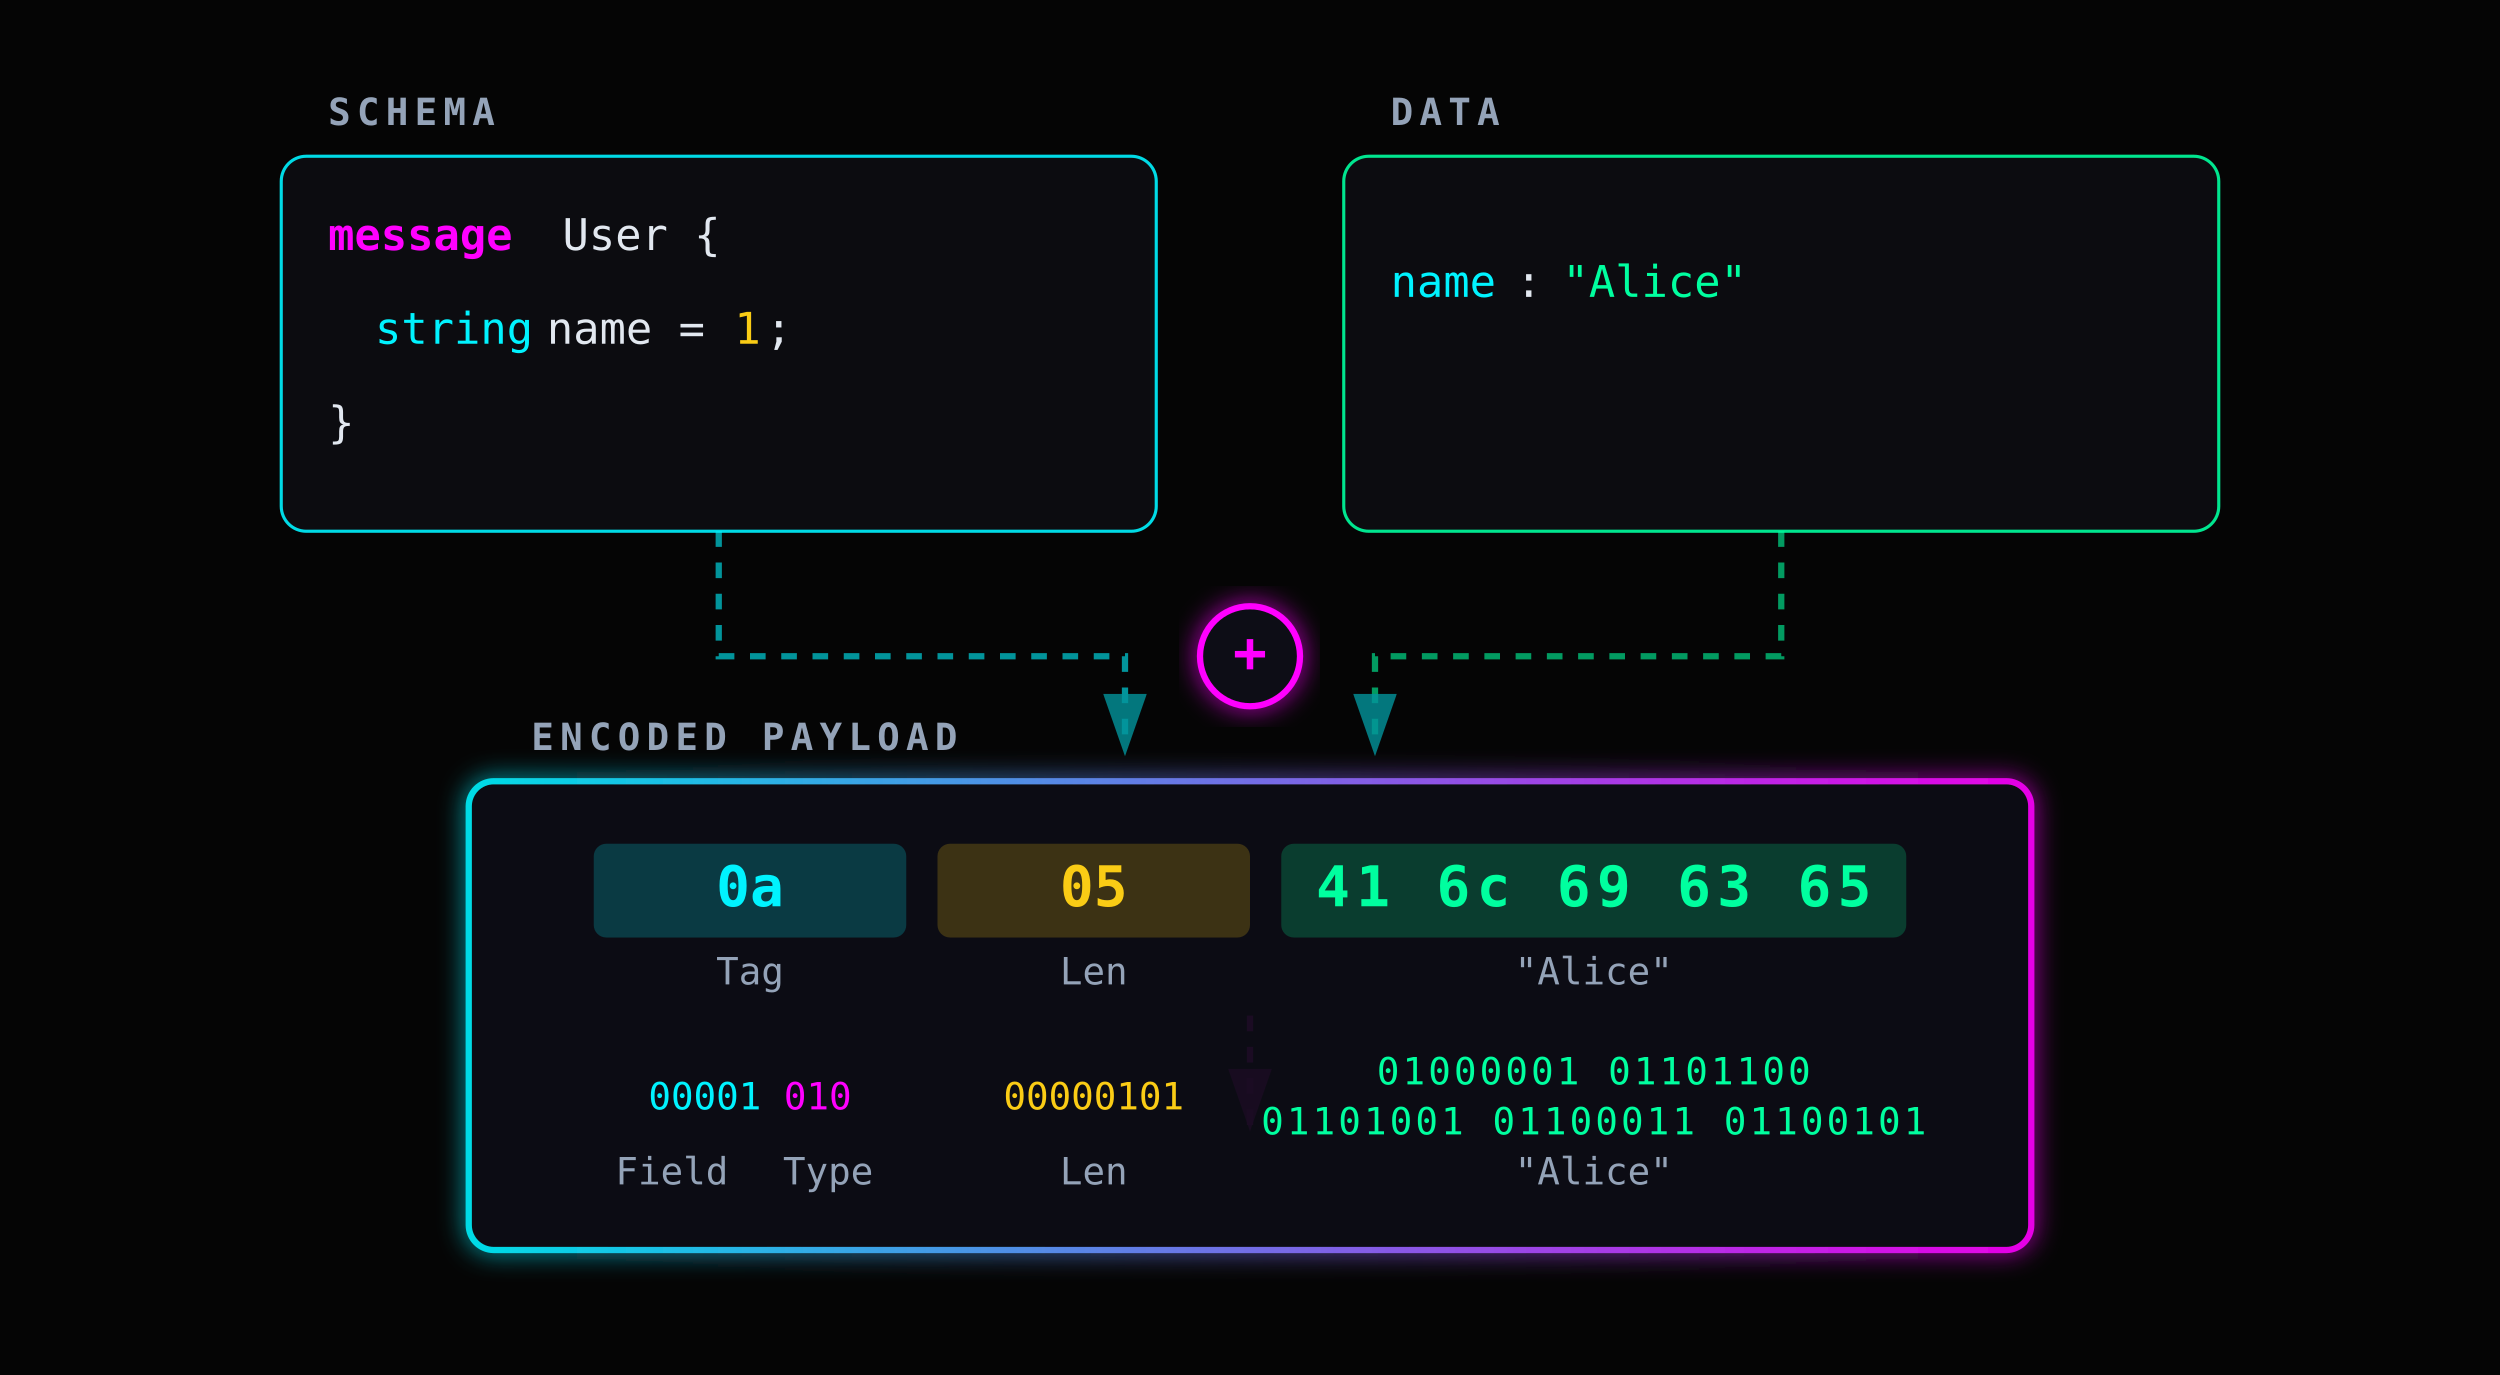
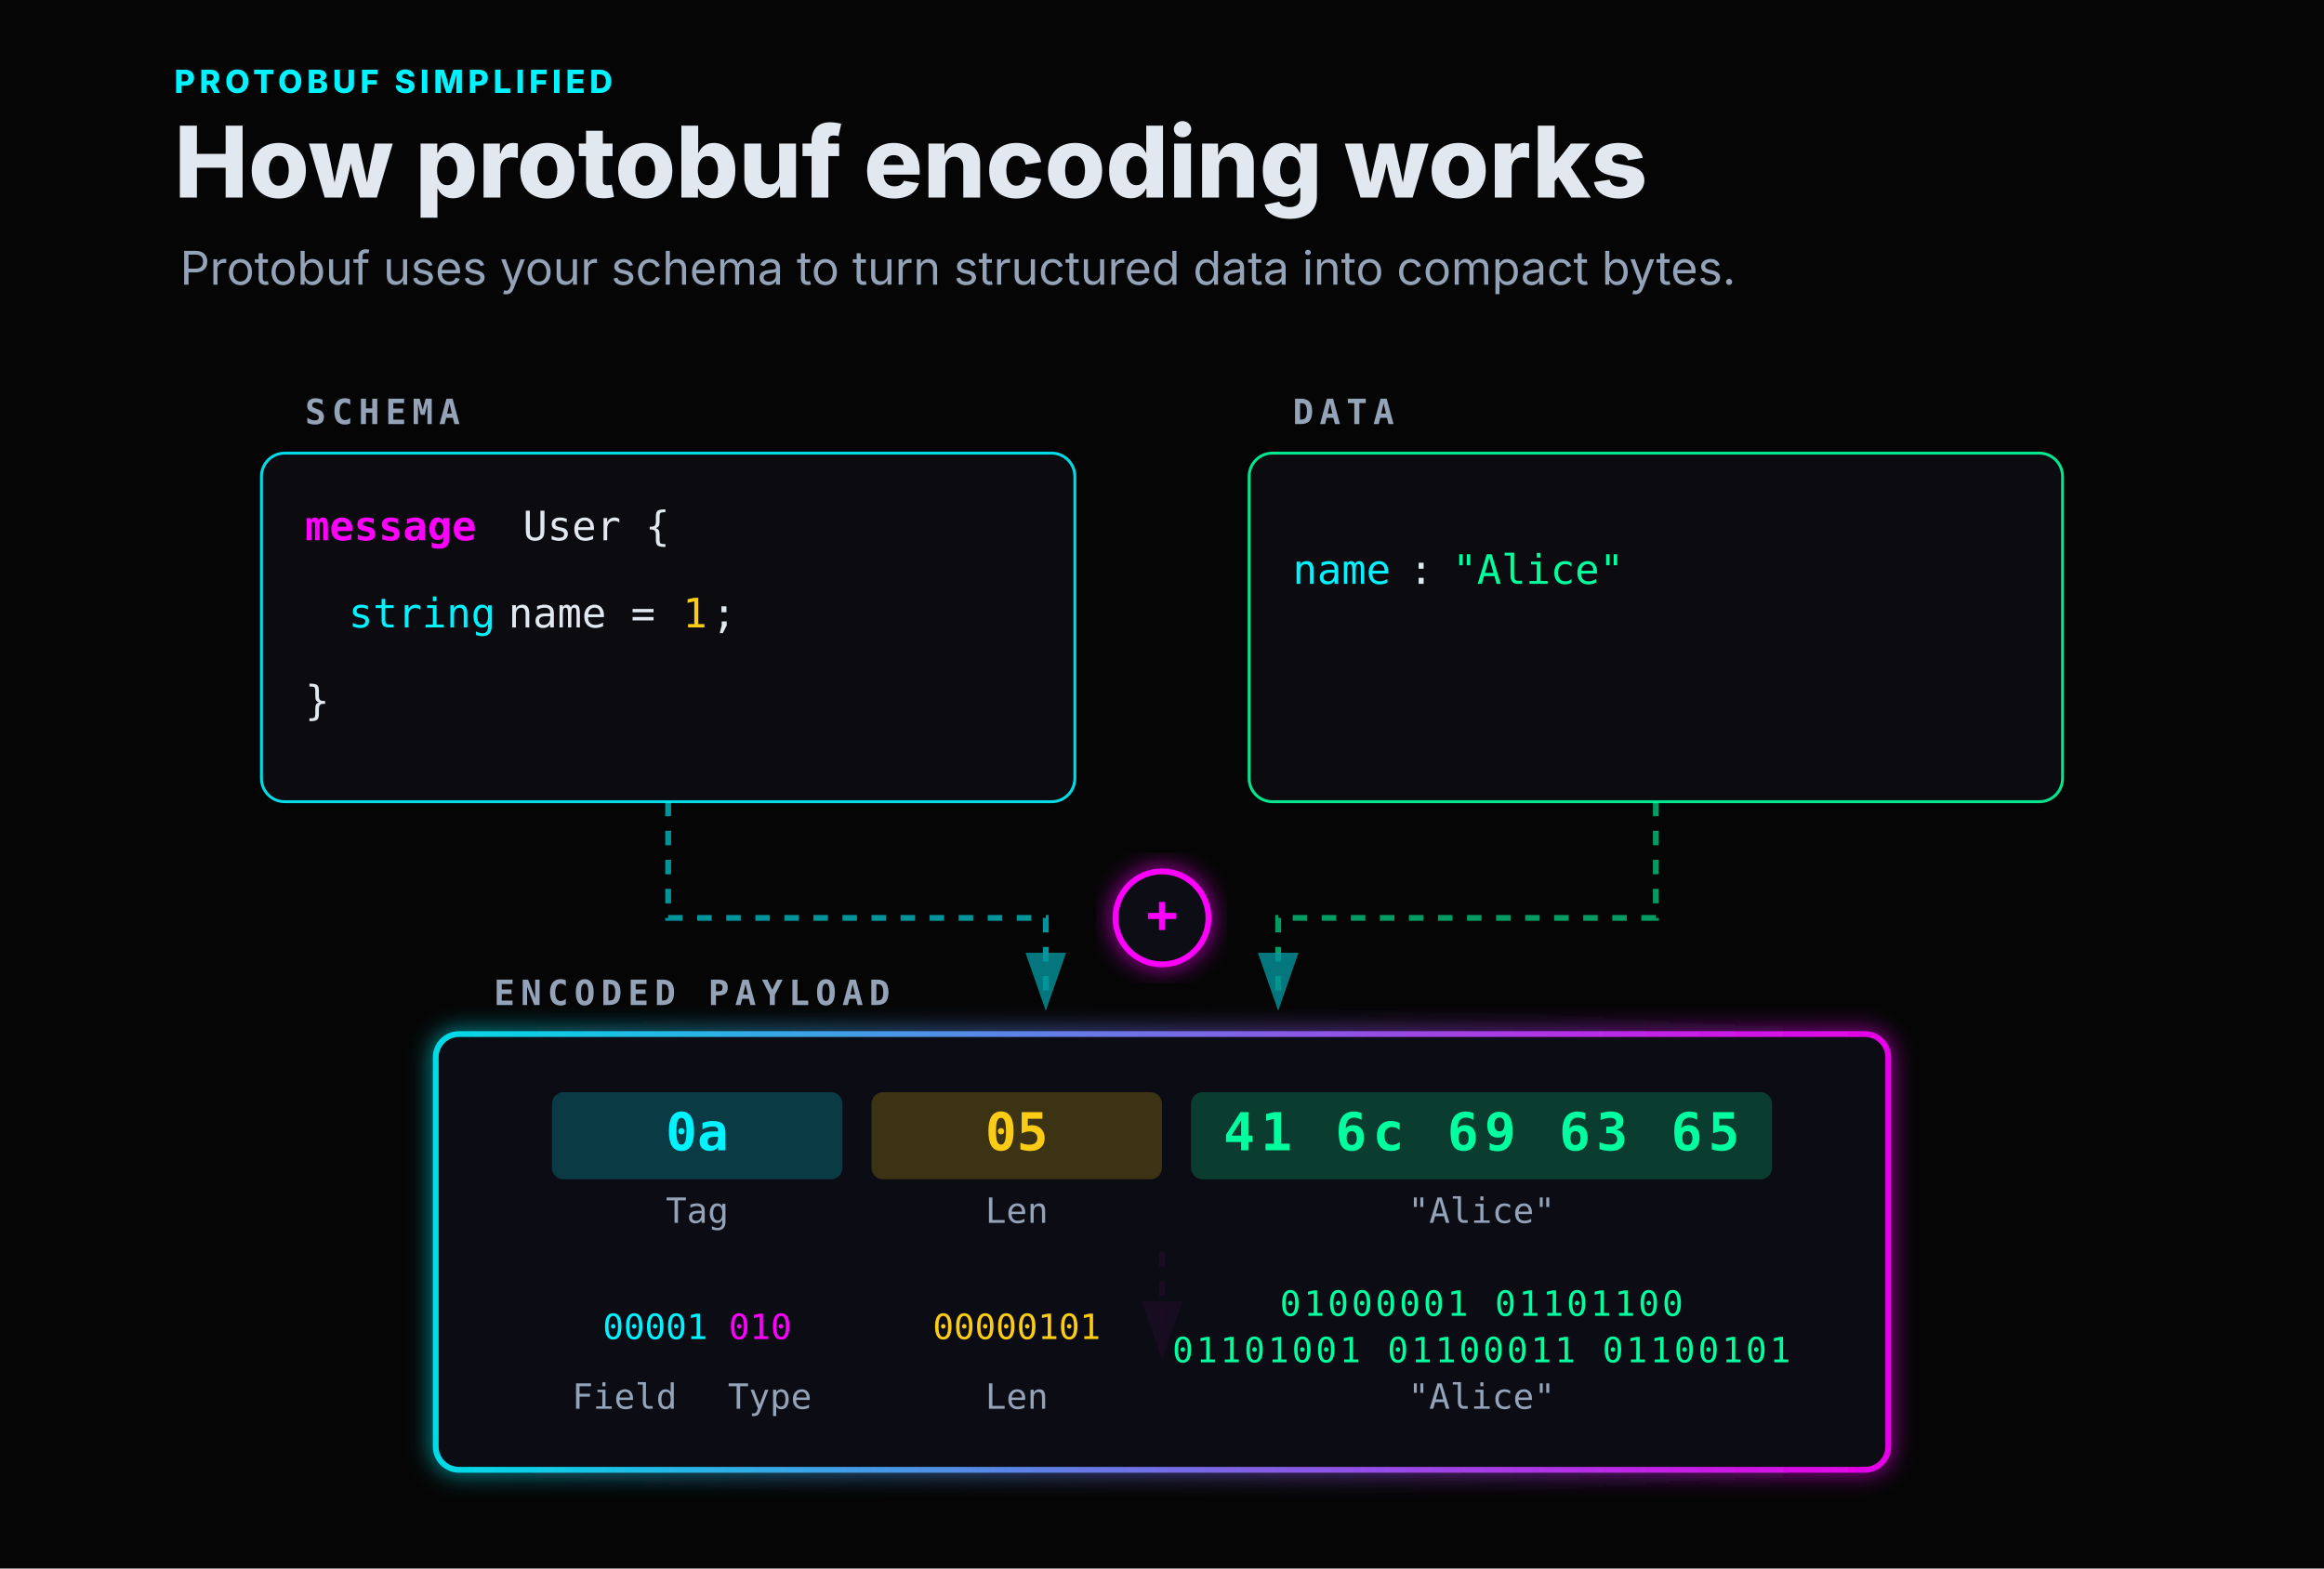
- <svg xmlns="http://www.w3.org/2000/svg" viewBox="0 0 800 440" font-family="monospace">
+ <svg xmlns="http://www.w3.org/2000/svg" viewBox="0 0 800 540" font-family="monospace">
  <rect width="100%" height="100%" fill="#050505" />
  <defs>
    <linearGradient id="cyber-gradient" x1="0%" y1="0%" x2="100%" y2="0%">
      <stop offset="0%" stop-color="#00f3ff" />
      <stop offset="100%" stop-color="#ff00ff" />
    </linearGradient>
    <filter id="glow" x="-20%" y="-20%" width="140%" height="140%">
      <feGaussianBlur stdDeviation="4" result="blur" />
      <feComposite in="SourceGraphic" in2="blur" operator="over" />
    </filter>
    <marker id="arrowhead" markerWidth="10" markerHeight="7" refX="9" refY="3.5" orient="auto">
      <polygon points="0 0, 10 3.5, 0 7" fill="#00f3ff" opacity="0.8" />
    </marker>
    <marker id="arrowhead-pink" markerWidth="10" markerHeight="7" refX="9" refY="3.5" orient="auto">
      <polygon points="0 0, 10 3.5, 0 7" fill="#ff00ff" opacity="0.8" />
    </marker>
  </defs>
-   <g>
-     <rect x="90" y="50" width="280" height="120" rx="8" fill="#0d0d12" stroke="#00f3ff" stroke-width="1" opacity="0.9" />
-     <text x="105" y="80" fill="#ff00ff" font-size="14" font-weight="bold">
+   <text x="60" y="32" fill="#00f3ff" font-size="11" font-weight="800" letter-spacing="1.5" font-family="Inter, ui-sans-serif, system-ui, sans-serif">
+     PROTOBUF SIMPLIFIED
+   </text>
+   <text x="60" y="68" fill="#e2e8f0" font-size="34" font-weight="800" font-family="Inter, ui-sans-serif, system-ui, sans-serif">
+     How protobuf encoding works
+   </text>
+   <text x="62" y="98" fill="#94a3b8" font-size="16" font-family="Inter, ui-sans-serif, system-ui, sans-serif">
+     Protobuf uses your schema to turn structured data into compact bytes.
+   </text>
+   <g transform="translate(0 106)">
+     <g>
+       <rect x="90" y="50" width="280" height="120" rx="8" fill="#0d0d12" stroke="#00f3ff" stroke-width="1" opacity="0.9" />
+       <text x="105" y="80" fill="#ff00ff" font-size="14" font-weight="bold">
      message
    </text>
-     <text x="180" y="80" fill="#e2e8f0" font-size="14">
+       <text x="180" y="80" fill="#e2e8f0" font-size="14">
      User {
    </text>
-     <text x="120" y="110" fill="#00f3ff" font-size="14">
+       <text x="120" y="110" fill="#00f3ff" font-size="14">
      string
    </text>
-     <text x="175" y="110" fill="#e2e8f0" font-size="14">
+       <text x="175" y="110" fill="#e2e8f0" font-size="14">
      name =
    </text>
-     <text x="235" y="110" fill="#facc15" font-size="14">
+       <text x="235" y="110" fill="#facc15" font-size="14">
      1
    </text>
-     <text x="245" y="110" fill="#e2e8f0" font-size="14">
+       <text x="245" y="110" fill="#e2e8f0" font-size="14">
      ;
    </text>
-     <text x="105" y="140" fill="#e2e8f0" font-size="14">
+       <text x="105" y="140" fill="#e2e8f0" font-size="14">
      }
    </text>
-     <text x="105" y="40" fill="#94a3b8" font-size="12" letter-spacing="2" font-weight="bold" text-transform="uppercase">
+       <text x="105" y="40" fill="#94a3b8" font-size="12" letter-spacing="2" font-weight="bold" text-transform="uppercase">
      SCHEMA
    </text>
-   </g>
-   <g>
-     <rect x="430" y="50" width="280" height="120" rx="8" fill="#0d0d12" stroke="#00ff9f" stroke-width="1" opacity="0.9" />
-     <text x="445" y="95" fill="#00f3ff" font-size="14">
+     </g>
+     <g>
+       <rect x="430" y="50" width="280" height="120" rx="8" fill="#0d0d12" stroke="#00ff9f" stroke-width="1" opacity="0.9" />
+       <text x="445" y="95" fill="#00f3ff" font-size="14">
      name
    </text>
-     <text x="485" y="95" fill="#e2e8f0" font-size="14">
+       <text x="485" y="95" fill="#e2e8f0" font-size="14">
      :
    </text>
-     <text x="500" y="95" fill="#00ff9f" font-size="14">
+       <text x="500" y="95" fill="#00ff9f" font-size="14">
      "Alice"
    </text>
-     <text x="445" y="40" fill="#94a3b8" font-size="12" letter-spacing="2" font-weight="bold" text-transform="uppercase">
+       <text x="445" y="40" fill="#94a3b8" font-size="12" letter-spacing="2" font-weight="bold" text-transform="uppercase">
      DATA
    </text>
-   </g>
-   <g>
-     <path d="M 230 170 L 230 210 L 360 210 L 360 240" fill="none" stroke="#00f3ff" stroke-width="2" stroke-dasharray="5,5" marker-end="url(#arrowhead)" opacity="0.6" />
-     <path d="M 570 170 L 570 210 L 440 210 L 440 240" fill="none" stroke="#00ff9f" stroke-width="2" stroke-dasharray="5,5" marker-end="url(#arrowhead)" opacity="0.6" />
-     <circle cx="400" cy="210" r="16" fill="#0d0d12" stroke="#ff00ff" stroke-width="2" filter="url(#glow)" />
-     <text x="400" y="215" fill="#ff00ff" font-size="18" text-anchor="middle" font-weight="bold">
+     </g>
+     <g>
+       <path d="M 230 170 L 230 210 L 360 210 L 360 240" fill="none" stroke="#00f3ff" stroke-width="2" stroke-dasharray="5,5" marker-end="url(#arrowhead)" opacity="0.6" />
+       <path d="M 570 170 L 570 210 L 440 210 L 440 240" fill="none" stroke="#00ff9f" stroke-width="2" stroke-dasharray="5,5" marker-end="url(#arrowhead)" opacity="0.6" />
+       <circle cx="400" cy="210" r="16" fill="#0d0d12" stroke="#ff00ff" stroke-width="2" filter="url(#glow)" />
+       <text x="400" y="215" fill="#ff00ff" font-size="18" text-anchor="middle" font-weight="bold">
      +
    </text>
-   </g>
-   <g>
-     <path d="M 400 325 L 400 360" fill="none" stroke="#ff00ff" stroke-width="2" stroke-dasharray="5,5" marker-end="url(#arrowhead-pink)" opacity="0.6" />
-   </g>
-   <g>
-     <rect x="150" y="250" width="500" height="150" rx="8" fill="#0d0d12" stroke="url(#cyber-gradient)" stroke-width="2" filter="url(#glow)" opacity="0.9" />
-     <text x="170" y="240" fill="#94a3b8" font-size="12" letter-spacing="2" font-weight="bold" text-transform="uppercase">
+     </g>
+     <g>
+       <path d="M 400 325 L 400 360" fill="none" stroke="#ff00ff" stroke-width="2" stroke-dasharray="5,5" marker-end="url(#arrowhead-pink)" opacity="0.6" />
+     </g>
+     <g>
+       <rect x="150" y="250" width="500" height="150" rx="8" fill="#0d0d12" stroke="url(#cyber-gradient)" stroke-width="2" filter="url(#glow)" opacity="0.9" />
+       <text x="170" y="240" fill="#94a3b8" font-size="12" letter-spacing="2" font-weight="bold" text-transform="uppercase">
      ENCODED PAYLOAD
    </text>
-     <g transform="translate(190, 290)">
-       <rect x="0" y="-20" width="100" height="30" rx="4" fill="#00f3ff" fill-opacity="0.2" />
-       <text x="50" y="0" fill="#00f3ff" font-size="18" text-anchor="middle" font-weight="bold">
+       <g transform="translate(190, 290)">
+         <rect x="0" y="-20" width="100" height="30" rx="4" fill="#00f3ff" fill-opacity="0.2" />
+         <text x="50" y="0" fill="#00f3ff" font-size="18" text-anchor="middle" font-weight="bold">
        0a
      </text>
-       <text x="50" y="25" fill="#94a3b8" font-size="12" text-anchor="middle">
+         <text x="50" y="25" fill="#94a3b8" font-size="12" text-anchor="middle">
        Tag
      </text>
-       <rect x="110" y="-20" width="100" height="30" rx="4" fill="#facc15" fill-opacity="0.2" />
-       <text x="160" y="0" fill="#facc15" font-size="18" text-anchor="middle" font-weight="bold">
+         <rect x="110" y="-20" width="100" height="30" rx="4" fill="#facc15" fill-opacity="0.2" />
+         <text x="160" y="0" fill="#facc15" font-size="18" text-anchor="middle" font-weight="bold">
        05
      </text>
-       <text x="160" y="25" fill="#94a3b8" font-size="12" text-anchor="middle">
+         <text x="160" y="25" fill="#94a3b8" font-size="12" text-anchor="middle">
        Len
      </text>
-       <rect x="220" y="-20" width="200" height="30" rx="4" fill="#00ff9f" fill-opacity="0.2" />
-       <text x="320" y="0" fill="#00ff9f" font-size="18" text-anchor="middle" font-weight="bold" letter-spacing="2">
+         <rect x="220" y="-20" width="200" height="30" rx="4" fill="#00ff9f" fill-opacity="0.2" />
+         <text x="320" y="0" fill="#00ff9f" font-size="18" text-anchor="middle" font-weight="bold" letter-spacing="2">
        41 6c 69 63 65
      </text>
-       <text x="320" y="25" fill="#94a3b8" font-size="12" text-anchor="middle">
+         <text x="320" y="25" fill="#94a3b8" font-size="12" text-anchor="middle">
        "Alice"
      </text>
-     </g>
-     <g transform="translate(190, 355)">
-       <text x="50" y="0" font-size="12" text-anchor="middle">
-         <tspan fill="#00f3ff">00001</tspan>
-         <tspan fill="#ff00ff">010</tspan>
-       </text>
-       <text x="160" y="0" fill="#facc15" font-size="12" text-anchor="middle">
+       </g>
+       <g transform="translate(190, 355)">
+         <text x="50" y="0" font-size="12" text-anchor="middle">
+           <tspan fill="#00f3ff">00001</tspan>
+           <tspan fill="#ff00ff">010</tspan>
+         </text>
+         <text x="160" y="0" fill="#facc15" font-size="12" text-anchor="middle">
        00000101
      </text>
-       <text x="320" y="-8" fill="#00ff9f" font-size="12" text-anchor="middle" letter-spacing="1">
+         <text x="320" y="-8" fill="#00ff9f" font-size="12" text-anchor="middle" letter-spacing="1">
        01000001 01101100
      </text>
-       <text x="320" y="8" fill="#00ff9f" font-size="12" text-anchor="middle" letter-spacing="1">
+         <text x="320" y="8" fill="#00ff9f" font-size="12" text-anchor="middle" letter-spacing="1">
        01101001 01100011 01100101
      </text>
-       <text x="25" y="24" fill="#94a3b8" font-size="12" text-anchor="middle">
+         <text x="25" y="24" fill="#94a3b8" font-size="12" text-anchor="middle">
        Field
      </text>
-       <text x="75" y="24" fill="#94a3b8" font-size="12" text-anchor="middle">
+         <text x="75" y="24" fill="#94a3b8" font-size="12" text-anchor="middle">
        Type
      </text>
-       <text x="160" y="24" fill="#94a3b8" font-size="12" text-anchor="middle">
+         <text x="160" y="24" fill="#94a3b8" font-size="12" text-anchor="middle">
        Len
      </text>
-       <text x="320" y="24" fill="#94a3b8" font-size="12" text-anchor="middle">
+         <text x="320" y="24" fill="#94a3b8" font-size="12" text-anchor="middle">
        "Alice"
      </text>
+       </g>
    </g>
  </g>
</svg>
